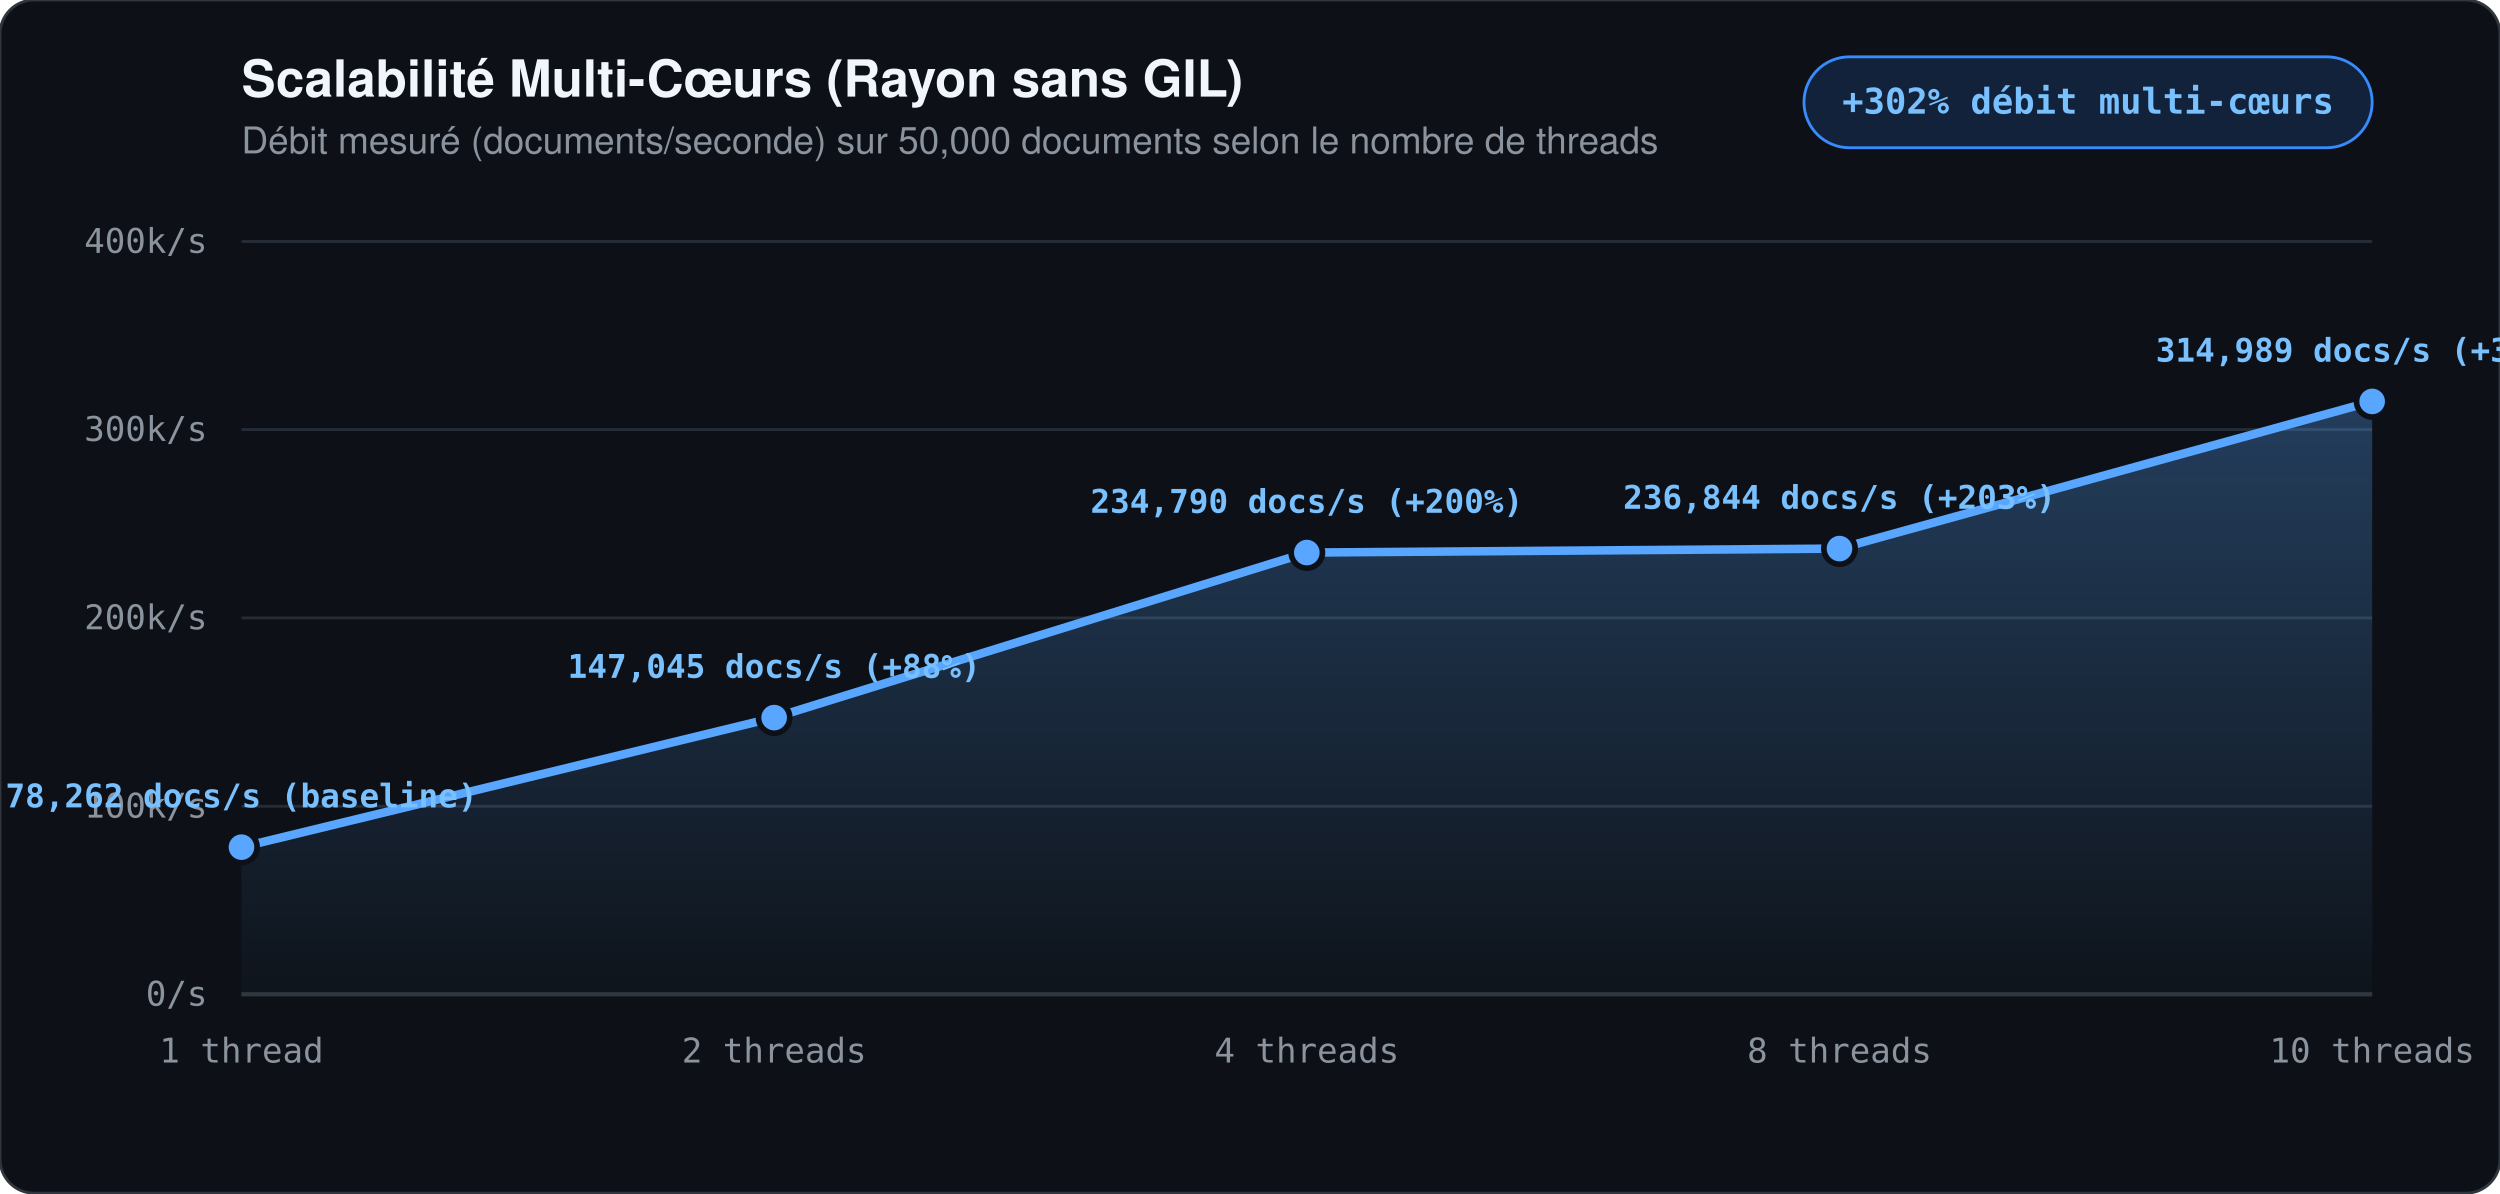
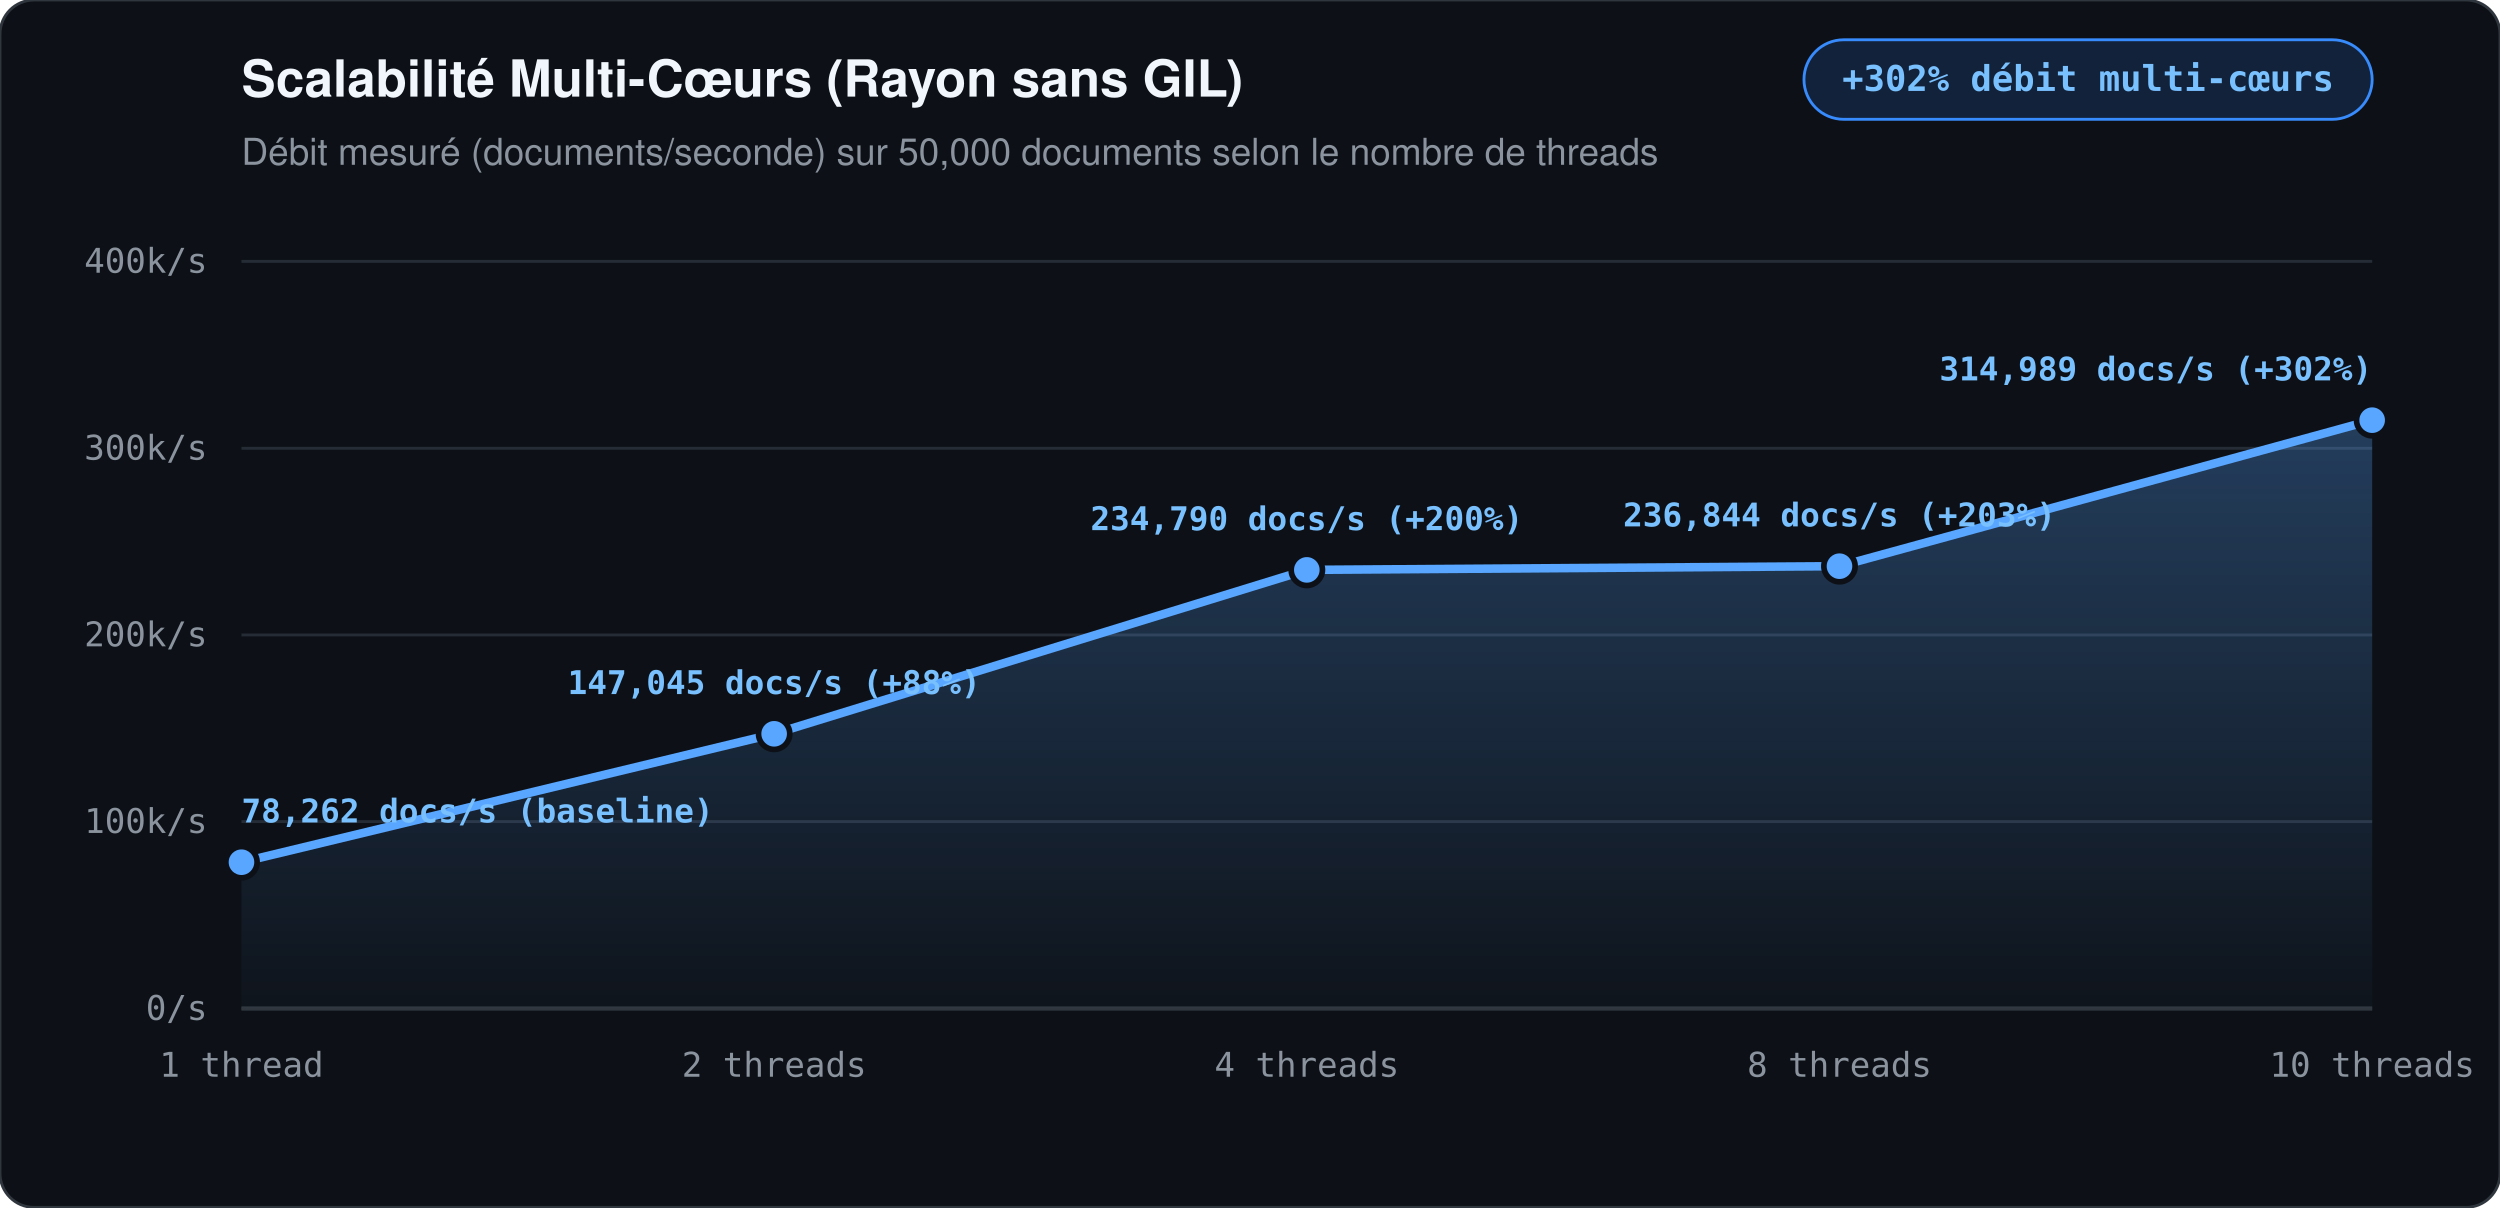
- <svg xmlns="http://www.w3.org/2000/svg" viewBox="0 0 880 420" width="880" height="420">
+ <svg xmlns="http://www.w3.org/2000/svg" viewBox="0 0 880 425" width="880" height="425">
  <defs>
    <linearGradient id="areaBlue" x1="0" y1="0" x2="0" y2="1">
      <stop offset="0%" stop-color="#58a6ff" stop-opacity="0.30" />
      <stop offset="100%" stop-color="#58a6ff" stop-opacity="0.02" />
    </linearGradient>
  </defs>
-   <rect width="880" height="420" rx="12" fill="#0d1117" stroke="#30363d" stroke-width="1" />
+   <rect width="880" height="425" rx="12" fill="#0d1117" stroke="#30363d" stroke-width="1" />
  <text x="85" y="34" fill="#f0f6fc" font-size="18" font-weight="700" font-family="-apple-system, BlinkMacSystemFont, Segoe UI, Helvetica, Arial, sans-serif">Scalabilité Multi-Cœurs (Rayon sans GIL)</text>
-   <text x="85" y="54" fill="#8b949e" font-size="13" font-family="-apple-system, BlinkMacSystemFont, Segoe UI, Helvetica, Arial, sans-serif">Débit mesuré (documents/seconde) sur 50,000 documents selon le nombre de threads</text>
-   <rect x="635" y="20" width="200" height="32" rx="16" fill="#11223a" stroke="#388bfd" stroke-width="1" />
-   <text x="735" y="40" text-anchor="middle" fill="#79c0ff" font-size="12.5" font-weight="700" font-family="ui-monospace, SFMono-Regular, Menlo, monospace">+302% débit multi-cœurs</text>
-   <line x1="85" y1="350.0" x2="835" y2="350.0" stroke="#262c36" stroke-width="1" />
-   <text x="73" y="354.0" text-anchor="end" fill="#8b949e" font-size="12" font-family="ui-monospace, SFMono-Regular, Menlo, monospace">0/s</text>
-   <line x1="85" y1="283.8" x2="835" y2="283.8" stroke="#262c36" stroke-width="1" />
-   <text x="73" y="287.8" text-anchor="end" fill="#8b949e" font-size="12" font-family="ui-monospace, SFMono-Regular, Menlo, monospace">100k/s</text>
-   <line x1="85" y1="217.5" x2="835" y2="217.5" stroke="#262c36" stroke-width="1" />
-   <text x="73" y="221.5" text-anchor="end" fill="#8b949e" font-size="12" font-family="ui-monospace, SFMono-Regular, Menlo, monospace">200k/s</text>
-   <line x1="85" y1="151.2" x2="835" y2="151.2" stroke="#262c36" stroke-width="1" />
-   <text x="73" y="155.2" text-anchor="end" fill="#8b949e" font-size="12" font-family="ui-monospace, SFMono-Regular, Menlo, monospace">300k/s</text>
-   <line x1="85" y1="85.0" x2="835" y2="85.0" stroke="#262c36" stroke-width="1" />
-   <text x="73" y="89.0" text-anchor="end" fill="#8b949e" font-size="12" font-family="ui-monospace, SFMono-Regular, Menlo, monospace">400k/s</text>
-   <line x1="85" y1="350" x2="835" y2="350" stroke="#30363d" stroke-width="1.5" />
-   <polygon fill="url(#areaBlue)" points="85.0,350.0 85.0,298.2 272.5,252.6 460.0,194.5 647.5,193.1 835.0,141.3 835.0,350.0" />
-   <polyline fill="none" stroke="#58a6ff" stroke-width="3" stroke-linecap="round" stroke-linejoin="round" points="85.0,298.2 272.5,252.6 460.0,194.5 647.5,193.1 835.0,141.3" />
-   <text x="85.0" y="374" text-anchor="middle" fill="#8b949e" font-size="12" font-family="ui-monospace, SFMono-Regular, Menlo, monospace">1 thread</text>
-   <circle cx="85.0" cy="298.2" r="5.5" fill="#58a6ff" stroke="#0d1117" stroke-width="2" />
-   <text x="85.0" y="284.2" text-anchor="middle" fill="#79c0ff" font-size="11.5" font-weight="700" font-family="ui-monospace, SFMono-Regular, Menlo, monospace">78,262 docs/s (baseline)</text>
-   <text x="272.5" y="374" text-anchor="middle" fill="#8b949e" font-size="12" font-family="ui-monospace, SFMono-Regular, Menlo, monospace">2 threads</text>
-   <circle cx="272.5" cy="252.6" r="5.5" fill="#58a6ff" stroke="#0d1117" stroke-width="2" />
-   <text x="272.5" y="238.6" text-anchor="middle" fill="#79c0ff" font-size="11.5" font-weight="700" font-family="ui-monospace, SFMono-Regular, Menlo, monospace">147,045 docs/s (+88%)</text>
-   <text x="460.0" y="374" text-anchor="middle" fill="#8b949e" font-size="12" font-family="ui-monospace, SFMono-Regular, Menlo, monospace">4 threads</text>
-   <circle cx="460.0" cy="194.5" r="5.5" fill="#58a6ff" stroke="#0d1117" stroke-width="2" />
-   <text x="460.0" y="180.5" text-anchor="middle" fill="#79c0ff" font-size="11.5" font-weight="700" font-family="ui-monospace, SFMono-Regular, Menlo, monospace">234,790 docs/s (+200%)</text>
-   <text x="647.5" y="374" text-anchor="middle" fill="#8b949e" font-size="12" font-family="ui-monospace, SFMono-Regular, Menlo, monospace">8 threads</text>
-   <circle cx="647.5" cy="193.1" r="5.5" fill="#58a6ff" stroke="#0d1117" stroke-width="2" />
-   <text x="647.5" y="179.1" text-anchor="middle" fill="#79c0ff" font-size="11.5" font-weight="700" font-family="ui-monospace, SFMono-Regular, Menlo, monospace">236,844 docs/s (+203%)</text>
-   <text x="835.0" y="374" text-anchor="middle" fill="#8b949e" font-size="12" font-family="ui-monospace, SFMono-Regular, Menlo, monospace">10 threads</text>
-   <circle cx="835.0" cy="141.3" r="5.5" fill="#58a6ff" stroke="#0d1117" stroke-width="2" />
-   <text x="835.0" y="127.3" text-anchor="middle" fill="#79c0ff" font-size="11.5" font-weight="700" font-family="ui-monospace, SFMono-Regular, Menlo, monospace">314,989 docs/s (+302%)</text>
+   <text x="85" y="58" fill="#8b949e" font-size="13" font-family="-apple-system, BlinkMacSystemFont, Segoe UI, Helvetica, Arial, sans-serif">Débit mesuré (documents/seconde) sur 50,000 documents selon le nombre de threads</text>
+   <rect x="635" y="14" width="200" height="28" rx="14" fill="#11223a" stroke="#388bfd" stroke-width="1" />
+   <text x="735" y="32" text-anchor="middle" fill="#79c0ff" font-size="12.5" font-weight="700" font-family="ui-monospace, SFMono-Regular, Menlo, monospace">+302% débit multi-cœurs</text>
+   <line x1="85" y1="355.0" x2="835" y2="355.0" stroke="#262c36" stroke-width="1" />
+   <text x="73" y="359.0" text-anchor="end" fill="#8b949e" font-size="12" font-family="ui-monospace, SFMono-Regular, Menlo, monospace">0/s</text>
+   <line x1="85" y1="289.2" x2="835" y2="289.2" stroke="#262c36" stroke-width="1" />
+   <text x="73" y="293.2" text-anchor="end" fill="#8b949e" font-size="12" font-family="ui-monospace, SFMono-Regular, Menlo, monospace">100k/s</text>
+   <line x1="85" y1="223.5" x2="835" y2="223.5" stroke="#262c36" stroke-width="1" />
+   <text x="73" y="227.5" text-anchor="end" fill="#8b949e" font-size="12" font-family="ui-monospace, SFMono-Regular, Menlo, monospace">200k/s</text>
+   <line x1="85" y1="157.8" x2="835" y2="157.8" stroke="#262c36" stroke-width="1" />
+   <text x="73" y="161.8" text-anchor="end" fill="#8b949e" font-size="12" font-family="ui-monospace, SFMono-Regular, Menlo, monospace">300k/s</text>
+   <line x1="85" y1="92.0" x2="835" y2="92.0" stroke="#262c36" stroke-width="1" />
+   <text x="73" y="96.0" text-anchor="end" fill="#8b949e" font-size="12" font-family="ui-monospace, SFMono-Regular, Menlo, monospace">400k/s</text>
+   <line x1="85" y1="355" x2="835" y2="355" stroke="#30363d" stroke-width="1.5" />
+   <polygon fill="url(#areaBlue)" points="85.0,355.0 85.0,303.5 272.5,258.3 460.0,200.6 647.5,199.3 835.0,147.9 835.0,355.0" />
+   <polyline fill="none" stroke="#58a6ff" stroke-width="3" stroke-linecap="round" stroke-linejoin="round" points="85.0,303.5 272.5,258.3 460.0,200.6 647.5,199.3 835.0,147.9" />
+   <text x="85.0" y="379" text-anchor="middle" fill="#8b949e" font-size="12" font-family="ui-monospace, SFMono-Regular, Menlo, monospace">1 thread</text>
+   <circle cx="85.0" cy="303.5" r="5.5" fill="#58a6ff" stroke="#0d1117" stroke-width="2" />
+   <text x="85.0" y="289.5" text-anchor="start" fill="#79c0ff" font-size="11.5" font-weight="700" font-family="ui-monospace, SFMono-Regular, Menlo, monospace">78,262 docs/s (baseline)</text>
+   <text x="272.5" y="379" text-anchor="middle" fill="#8b949e" font-size="12" font-family="ui-monospace, SFMono-Regular, Menlo, monospace">2 threads</text>
+   <circle cx="272.5" cy="258.3" r="5.5" fill="#58a6ff" stroke="#0d1117" stroke-width="2" />
+   <text x="272.5" y="244.3" text-anchor="middle" fill="#79c0ff" font-size="11.5" font-weight="700" font-family="ui-monospace, SFMono-Regular, Menlo, monospace">147,045 docs/s (+88%)</text>
+   <text x="460.0" y="379" text-anchor="middle" fill="#8b949e" font-size="12" font-family="ui-monospace, SFMono-Regular, Menlo, monospace">4 threads</text>
+   <circle cx="460.0" cy="200.6" r="5.5" fill="#58a6ff" stroke="#0d1117" stroke-width="2" />
+   <text x="460.0" y="186.6" text-anchor="middle" fill="#79c0ff" font-size="11.5" font-weight="700" font-family="ui-monospace, SFMono-Regular, Menlo, monospace">234,790 docs/s (+200%)</text>
+   <text x="647.5" y="379" text-anchor="middle" fill="#8b949e" font-size="12" font-family="ui-monospace, SFMono-Regular, Menlo, monospace">8 threads</text>
+   <circle cx="647.5" cy="199.3" r="5.5" fill="#58a6ff" stroke="#0d1117" stroke-width="2" />
+   <text x="647.5" y="185.3" text-anchor="middle" fill="#79c0ff" font-size="11.5" font-weight="700" font-family="ui-monospace, SFMono-Regular, Menlo, monospace">236,844 docs/s (+203%)</text>
+   <text x="835.0" y="379" text-anchor="middle" fill="#8b949e" font-size="12" font-family="ui-monospace, SFMono-Regular, Menlo, monospace">10 threads</text>
+   <circle cx="835.0" cy="147.9" r="5.5" fill="#58a6ff" stroke="#0d1117" stroke-width="2" />
+   <text x="835.0" y="133.9" text-anchor="end" fill="#79c0ff" font-size="11.5" font-weight="700" font-family="ui-monospace, SFMono-Regular, Menlo, monospace">314,989 docs/s (+302%)</text>
</svg>
